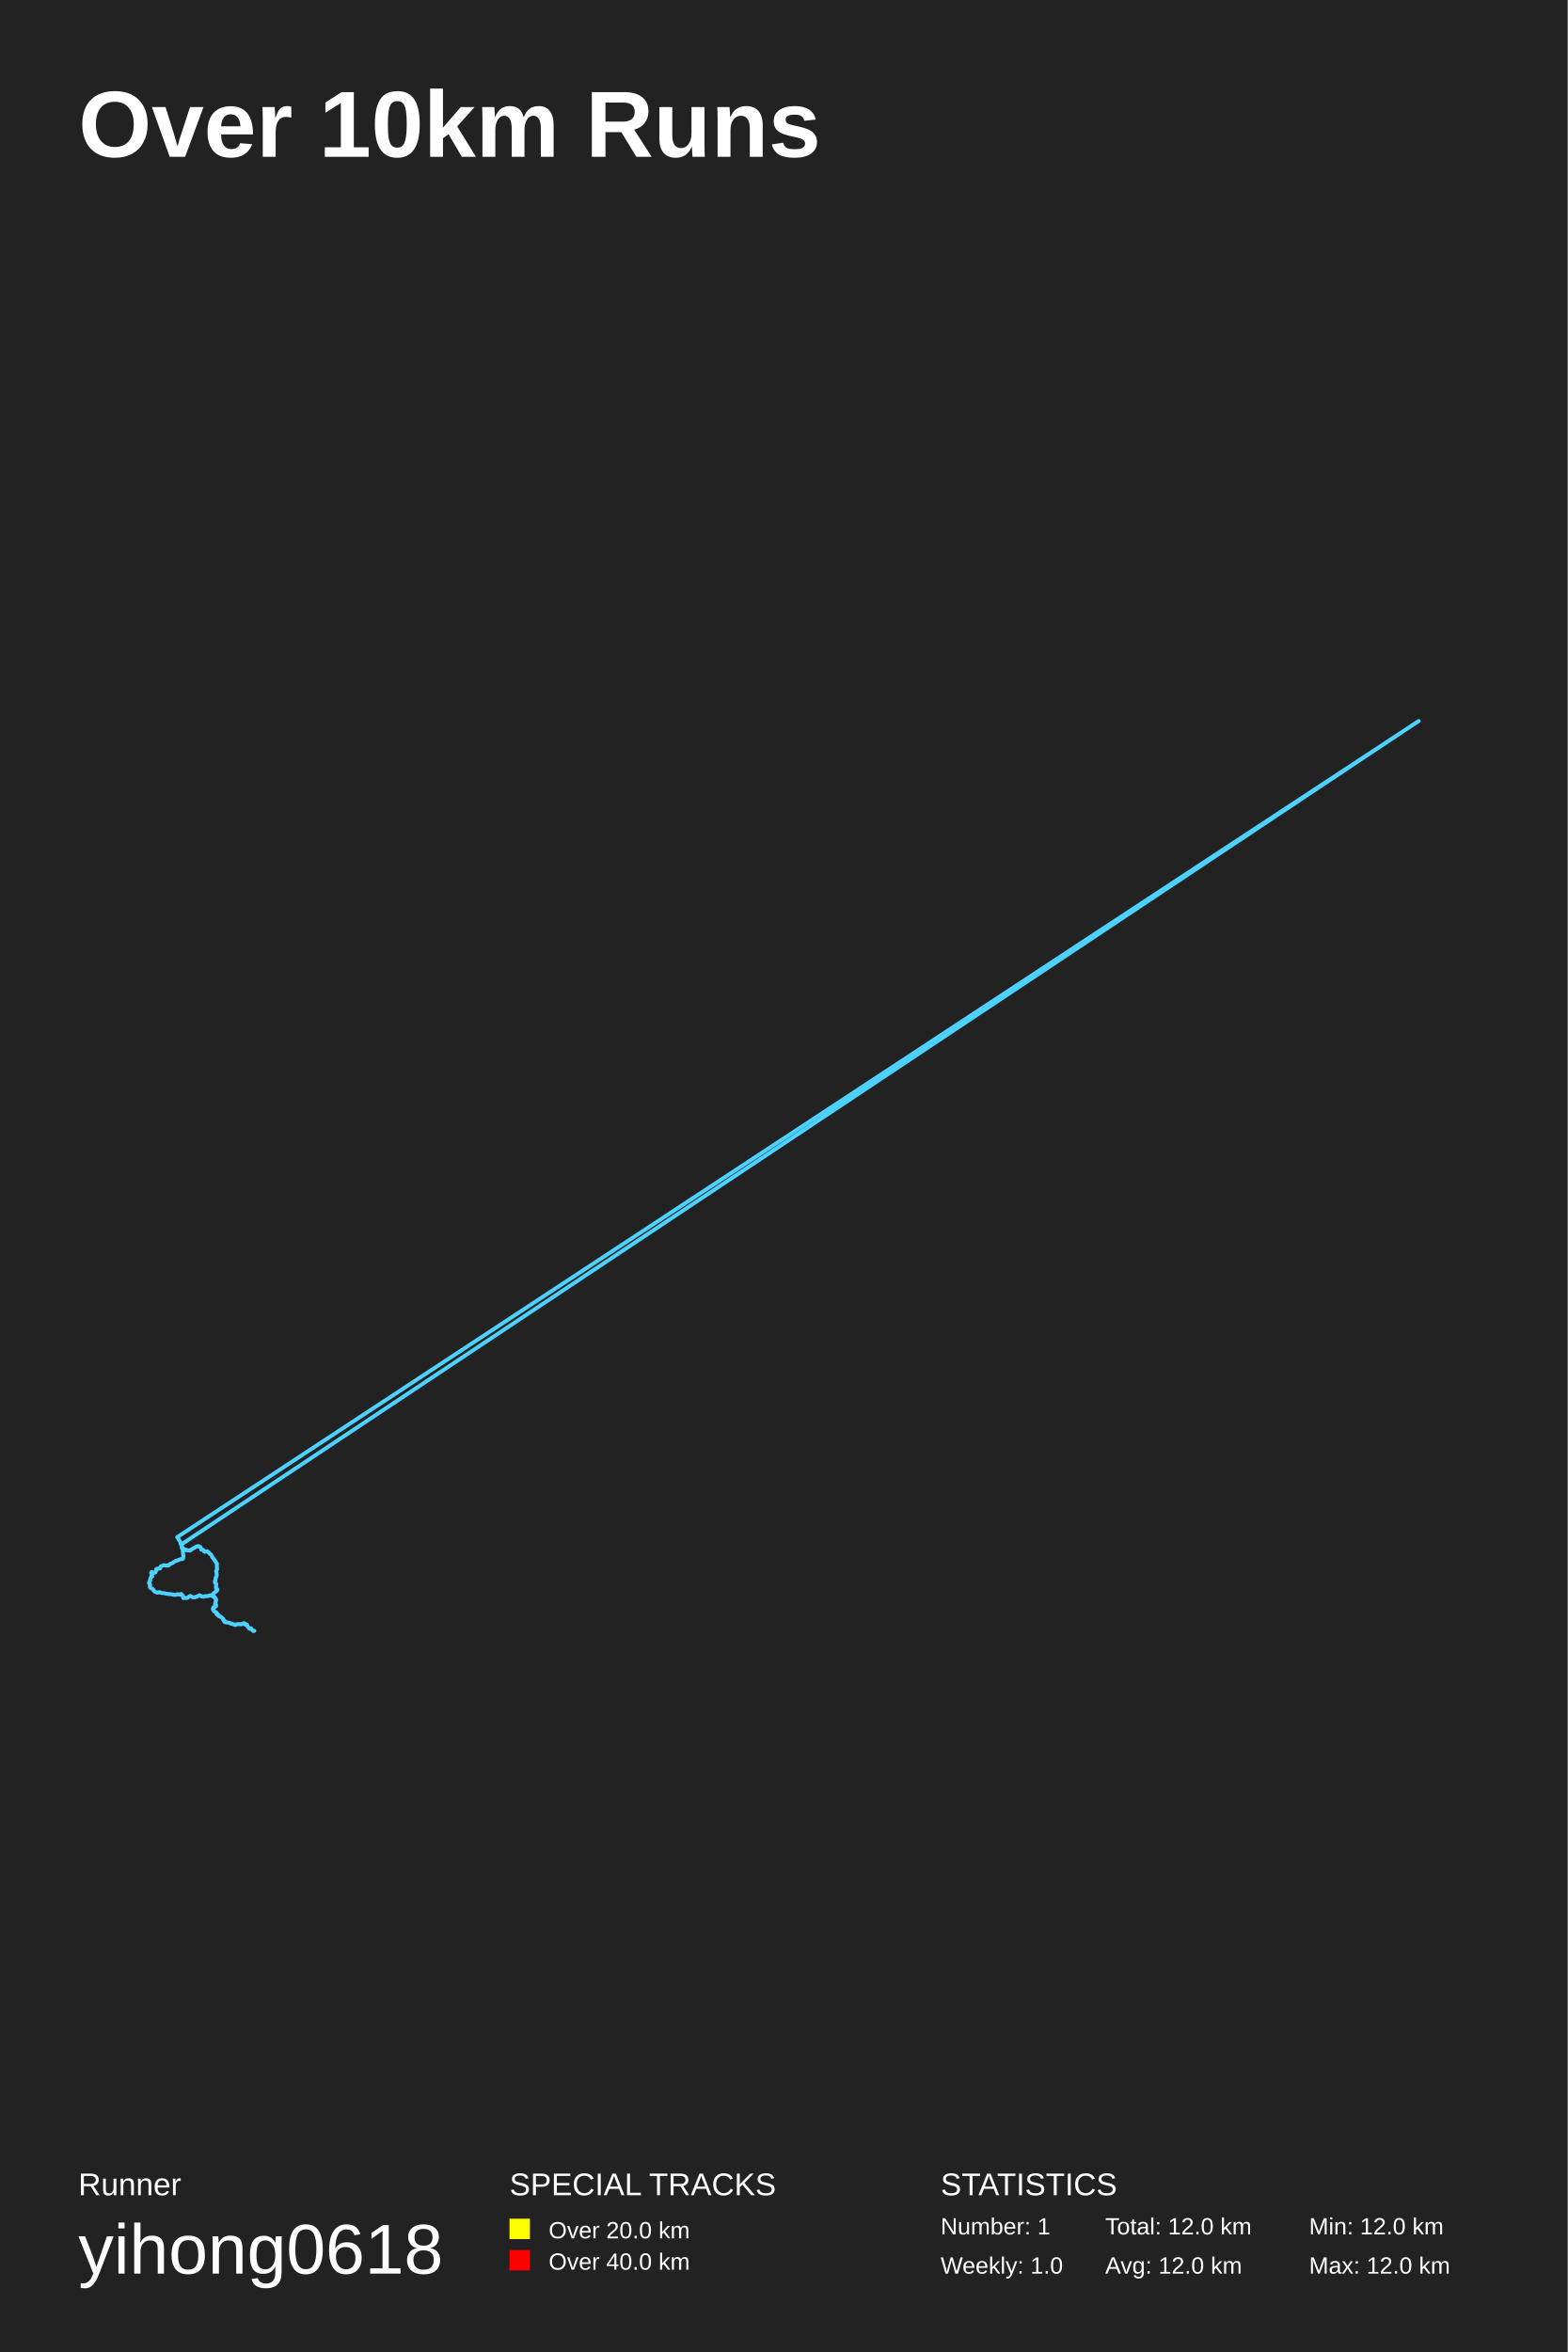
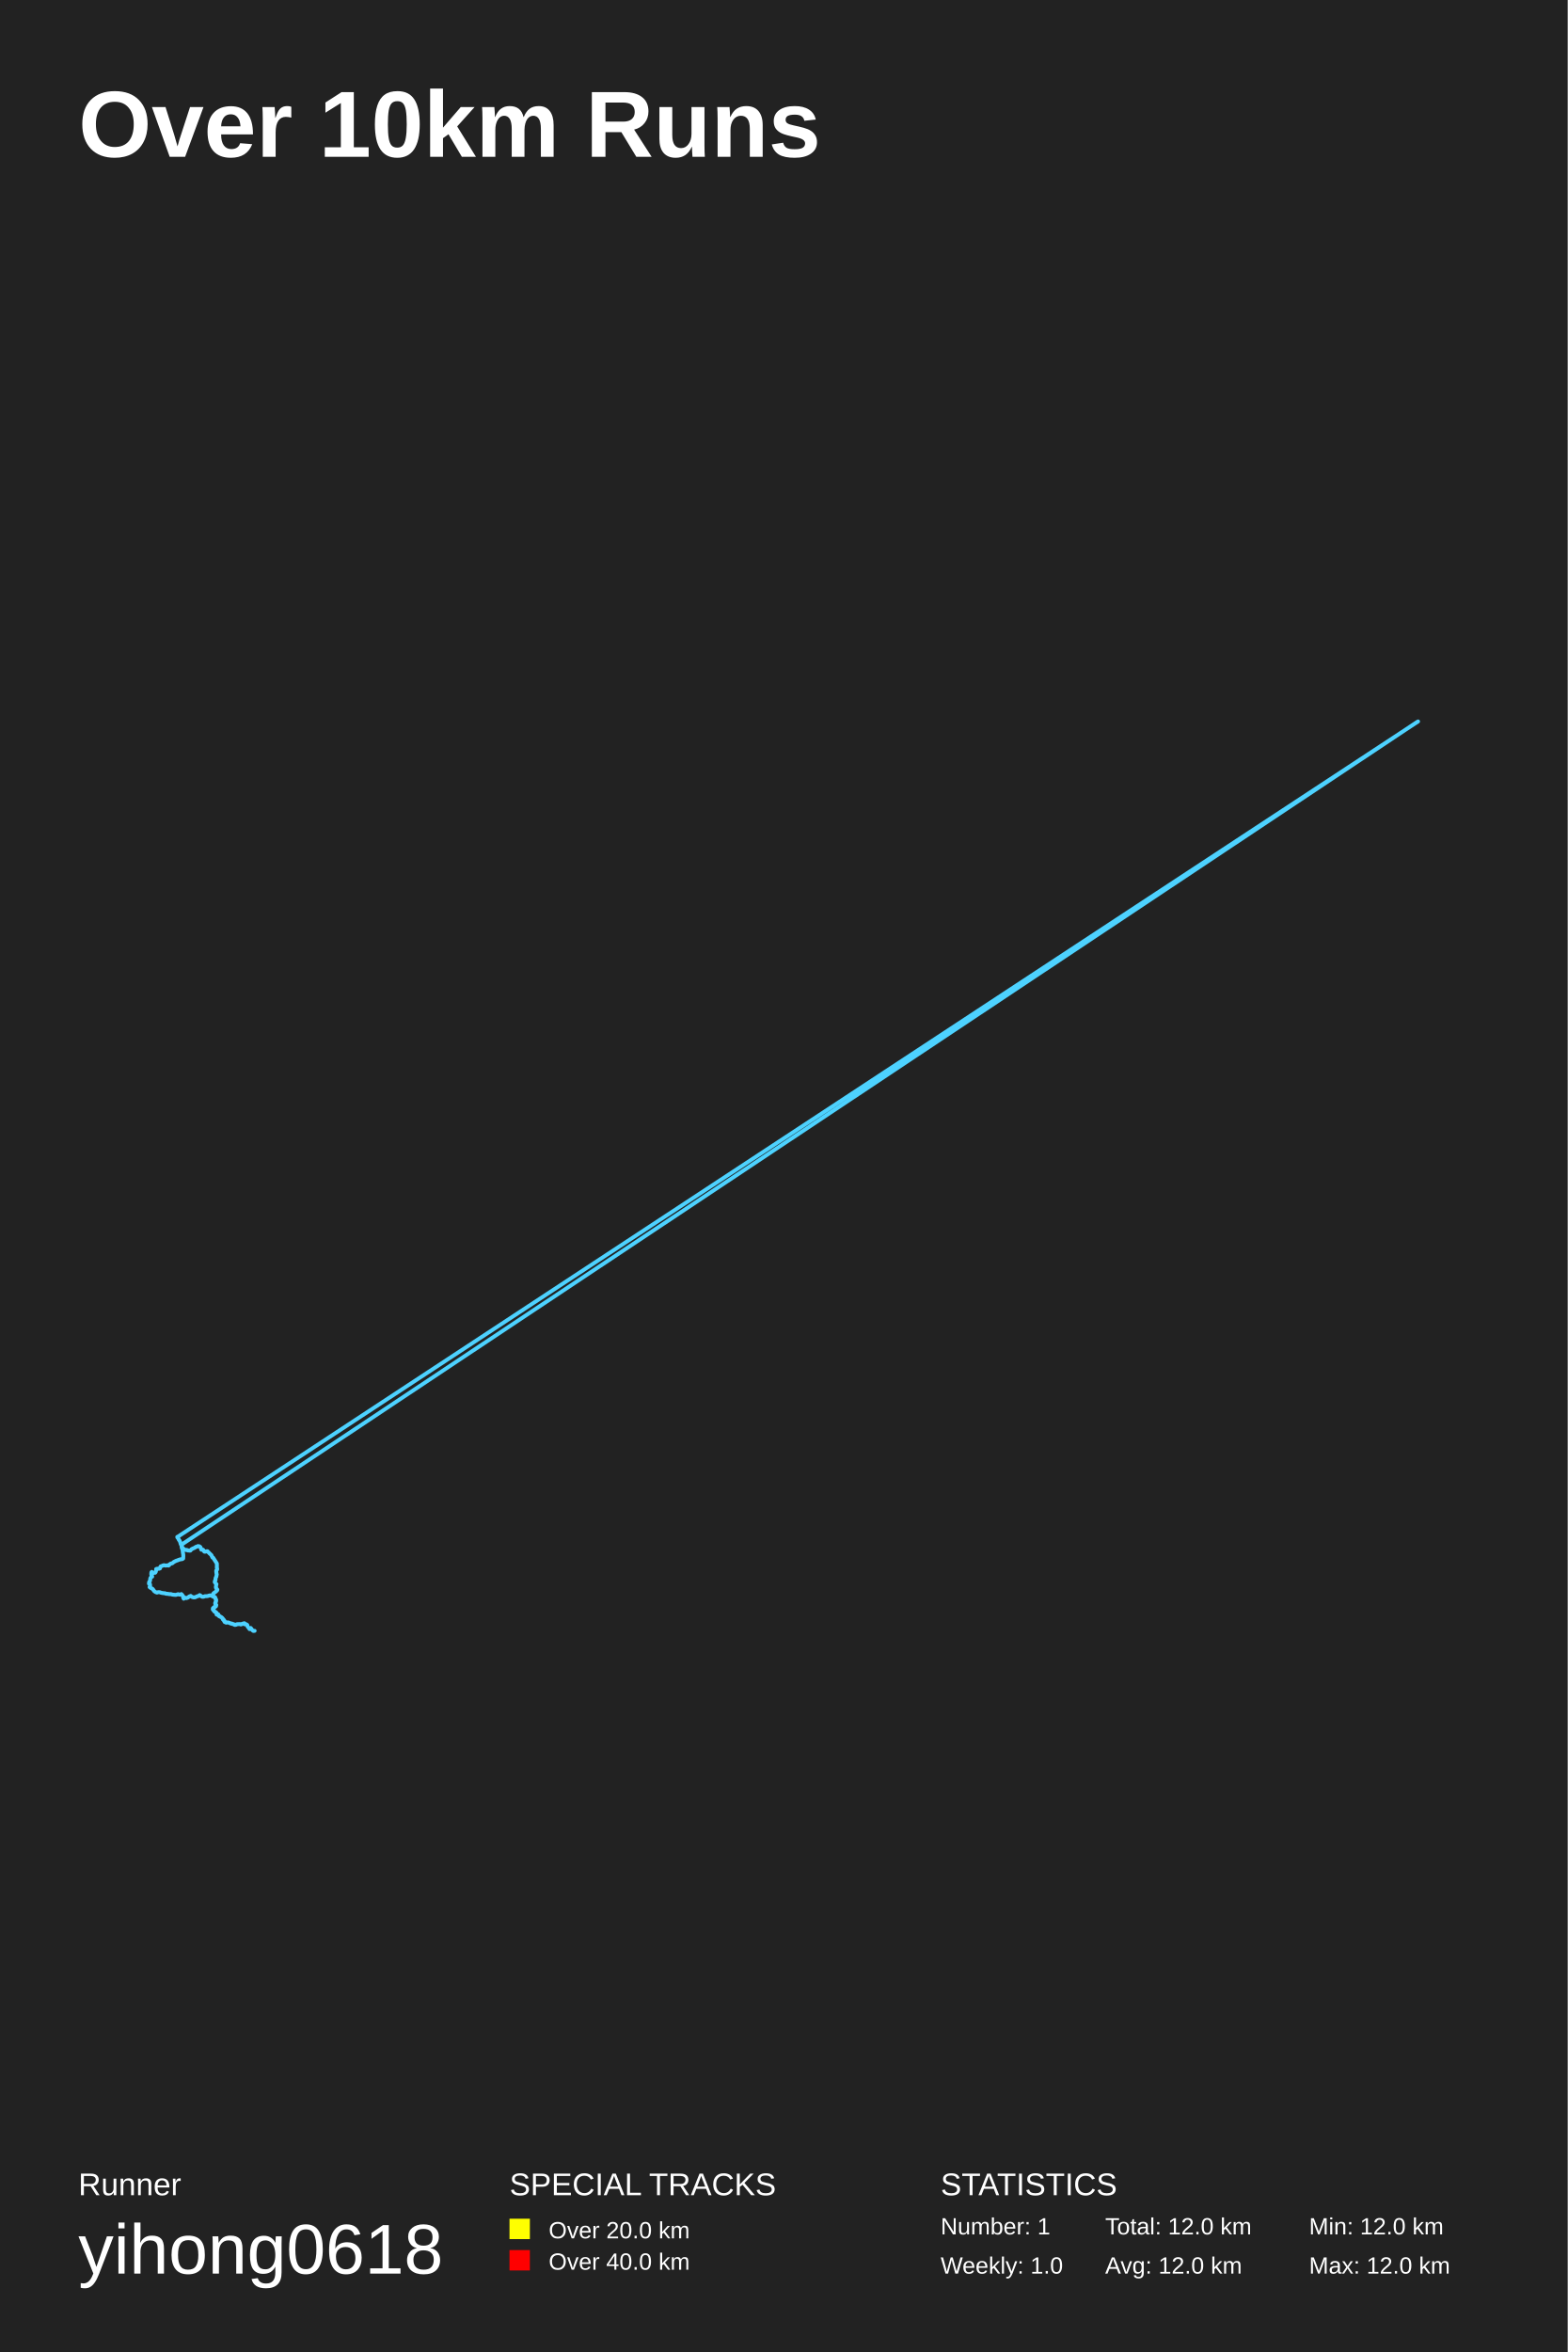
<svg xmlns="http://www.w3.org/2000/svg" baseProfile="full" height="300mm" version="1.1" viewBox="0,0,200,300" width="200mm">
  <defs />
  <rect fill="#222222" height="300" width="200" x="0" y="0" />
  <text fill="#FFFFFF" style="font-size:12px; font-family:Arial; font-weight:bold;" x="10" y="20">Over 10km Runs</text>
  <text fill="#FFFFFF" style="font-size:4px; font-family:Arial" x="10" y="280">Runner</text>
  <text fill="#FFFFFF" style="font-size:9px; font-family:Arial" x="10" y="290">yihong0618</text>
  <text fill="#FFFFFF" style="font-size:4px; font-family:Arial" x="65" y="280">SPECIAL TRACKS</text>
  <rect fill="yellow" height="2.6" width="2.6" x="65" y="283" />
  <text fill="#FFFFFF" style="font-size:3px; font-family:Arial" x="70" y="285.5">Over 20.0 km</text>
  <rect fill="red" height="2.6" width="2.6" x="65" y="287" />
  <text fill="#FFFFFF" style="font-size:3px; font-family:Arial" x="70" y="289.5">Over 40.0 km</text>
  <text fill="#FFFFFF" style="font-size:4px; font-family:Arial" x="120" y="280">STATISTICS</text>
  <text fill="#FFFFFF" style="font-size:3px; font-family:Arial" x="120" y="285">Number: 1</text>
  <text fill="#FFFFFF" style="font-size:3px; font-family:Arial" x="120" y="290">Weekly: 1.0</text>
  <text fill="#FFFFFF" style="font-size:3px; font-family:Arial" x="141" y="285">Total: 12.0 km</text>
  <text fill="#FFFFFF" style="font-size:3px; font-family:Arial" x="141" y="290">Avg: 12.0 km</text>
  <text fill="#FFFFFF" style="font-size:3px; font-family:Arial" x="167" y="285">Min: 12.0 km</text>
  <text fill="#FFFFFF" style="font-size:3px; font-family:Arial" x="167" y="290">Max: 12.0 km</text>
-   <polyline fill="none" opacity="1" points="31.277,207.227 31.191,207.111 31.087,207.064 30.977,207.122 30.868,207.159 30.754,207.19 30.654,207.164 30.55,207.154 30.421,207.154 30.274,207.18 30.127,207.19 29.994,207.259 29.87,207.222 29.699,207.154 29.595,207.106 29.433,207.096 29.319,207.017 29.177,206.974 29.025,206.938 28.906,206.964 28.649,206.89 28.635,206.816 28.559,206.68 28.469,206.622 28.417,206.437 28.288,206.337 28.236,206.284 28.131,206.232 28.036,206.169 27.899,206.132 27.856,206.016 27.813,205.921 27.68,205.953 27.609,205.816 27.599,205.658 27.481,205.631 27.357,205.563 27.291,205.447 27.181,205.347 27.153,205.189 27.229,204.999 27.395,204.978 27.547,204.862 27.547,204.72 27.433,204.62 27.466,204.478 27.5,204.325 27.538,204.183 27.576,204.041 27.471,203.914 27.438,203.761 27.338,203.656 27.229,203.656 27.238,203.656 27.238,203.661 27.219,203.661 27.229,203.651 27.214,203.672 27.214,203.672 27.214,203.667 27.129,203.545 27.138,203.419 27.176,203.308 27.257,203.224 27.338,203.161 27.428,203.082 27.552,202.992 27.671,202.882 27.728,202.792 27.699,202.692 27.585,202.618 27.542,202.46 27.566,202.35 27.576,202.244 27.595,202.097 27.566,201.981 27.476,201.928 27.424,201.86 27.409,201.676 27.471,201.56 27.5,201.428 27.509,201.265 27.604,201.128 27.628,200.991 27.656,200.87 27.628,200.748 27.633,200.627 27.595,200.532 27.58,200.374 27.671,200.232 27.699,200.1 27.671,199.969 27.675,199.816 27.656,199.658 27.675,199.453 27.656,199.421 27.148,198.668 27.062,198.615 27.039,198.52 27.015,198.446 26.991,198.404 26.944,198.325 26.877,198.251 26.806,198.225 26.754,198.178 26.687,198.083 26.587,197.993 26.507,197.899 26.431,197.856 26.331,197.888 26.222,197.904 26.112,197.925 26.017,197.862 25.974,197.756 25.922,197.683 25.808,197.661 25.704,197.672 25.699,197.635 25.732,197.625 25.732,197.614 25.699,197.635 25.666,197.64 25.699,197.64 25.694,197.646 25.694,197.635 25.699,197.63 25.642,197.535 25.618,197.456 25.585,197.356 25.542,197.319 25.509,197.287 25.438,197.24 25.347,197.245 25.295,197.198 25.257,197.208 25.21,197.219 25.129,197.261 25.067,197.303 24.986,197.303 24.944,197.34 24.844,197.377 24.801,197.445 24.744,197.451 24.668,197.498 24.601,197.535 24.502,197.582 24.402,197.646 24.316,197.741 24.212,197.783 24.131,197.767 24.022,197.767 23.946,197.767 23.965,197.741 23.965,197.756 23.97,197.756 23.913,197.751 23.851,197.693 23.794,197.688 23.699,197.719 23.646,197.651 23.547,197.693 23.471,197.593 23.409,197.53 23.357,197.498 23.342,197.493 23.285,197.414 23.209,197.377 23.195,197.388 23.19,197.372 23.171,197.319 23.2,197.224 23.195,197.15 23.119,197.082 23.1,197.029 23.053,196.961 23.038,196.871 23.005,196.745 22.967,196.587 22.891,196.508 22.839,196.45 22.806,196.387 22.768,196.271 22.687,196.181 22.673,196.107 22.635,196.097 22.62,196.113 22.644,196.118 22.635,196.107 22.644,196.107 22.649,196.102 22.687,196.044 22.692,196.028 22.635,196.034 22.63,196.049 22.62,196.049 22.639,196.055 22.63,196.055 22.63,196.049 22.635,196.034 22.639,196.044 181.0,91.967 180.815,92.083 180.815,92.083 180.815,92.083 180.724,92.141 180.629,92.199 23.105,197.014 23.162,197.135 23.186,197.24 23.19,197.351 23.2,197.477 23.271,197.582 23.309,197.714 23.314,197.856 23.333,198.036 23.352,198.204 23.38,198.331 23.395,198.499 23.366,198.657 23.38,198.752 23.285,198.857 23.091,198.863 22.958,198.91 22.815,198.952 22.658,199.026 22.53,199.073 22.392,199.105 22.307,199.184 22.178,199.231 22.093,199.284 22.05,199.347 22.055,199.337 22.017,199.363 21.931,199.416 21.836,199.431 21.737,199.468 21.637,199.526 21.599,199.59 21.532,199.679 21.423,199.669 21.314,199.658 21.204,199.69 21.086,199.69 20.986,199.637 20.877,199.647 20.805,199.679 20.734,199.705 20.625,199.753 20.53,199.779 20.463,199.853 20.425,199.958 20.44,200.037 20.368,200.058 20.33,200.085 20.269,200.095 20.159,200.1 20.059,200.079 19.941,200.127 19.922,200.158 19.936,200.237 19.922,200.311 19.893,200.359 19.888,200.411 19.865,200.469 19.817,200.575 19.698,200.58 19.603,200.627 19.532,200.654 19.442,200.669 19.418,200.638 19.366,200.627 19.337,200.59 19.318,200.569 19.356,200.501 19.38,200.506 19.333,200.559 19.28,200.617 19.323,200.775 19.333,200.943 19.428,201.07 19.318,201.143 19.209,201.259 19.152,201.438 19.171,201.591 19.048,201.749 19.01,201.934 19.1,202.023 19.166,202.129 19.147,202.229 19.105,202.392 19.157,202.503 19.266,202.576 19.418,202.629 19.556,202.755 19.618,202.903 19.793,203.04 19.988,203.119 20.14,203.14 20.34,203.071 20.511,203.156 20.701,203.187 20.905,203.208 21.01,203.219 21.157,203.272 21.295,203.282 21.442,203.293 21.594,203.34 21.746,203.324 21.912,203.361 22.031,203.377 22.202,203.419 22.383,203.435 22.568,203.387 22.696,203.329 22.834,203.387 23.01,203.403 23.11,203.303 23.19,203.424 23.338,203.54 23.333,203.719 23.418,203.851 23.504,203.804 23.727,203.835 23.927,203.804 24.093,203.661 24.259,203.556 24.435,203.646 24.582,203.74 24.839,203.74 24.963,203.688 25.105,203.646 25.29,203.577 25.442,203.472 25.561,203.519 25.713,203.614 25.851,203.651 25.993,203.667 26.098,203.609 26.279,203.582 26.45,203.598 26.602,203.545 26.72,203.509 26.853,203.488 27.015,203.556 27.176,203.593 27.286,203.63 27.414,203.714 27.481,203.877 27.58,204.02 27.566,204.193 27.509,204.346 27.49,204.536 27.547,204.683 27.59,204.836 27.466,204.952 27.314,204.999 27.229,205.157 27.234,205.326 27.338,205.494 27.5,205.61 27.647,205.705 27.623,205.868 27.794,205.916 27.899,206.016 28.022,206.142 28.203,206.242 28.326,206.369 28.469,206.485 28.559,206.637 28.664,206.764 28.797,206.917 28.996,206.943 29.186,206.969 29.352,207.043 29.538,207.085 29.69,207.143 29.861,207.211 30.018,207.269 30.193,207.19 30.35,207.164 30.526,207.164 30.711,207.169 30.849,207.143 31.006,207.096 31.134,207.032 31.272,207.111 31.381,207.185 31.524,207.238 31.552,207.375 31.614,207.506 31.733,207.628 31.813,207.733 31.904,207.77 31.956,207.759 31.966,207.675 32.027,207.701 32.099,207.801 32.194,207.923 32.298,208.033 32.445,208.017" stroke="#4DD2FF" stroke-dasharray="none" stroke-linecap="round" stroke-linejoin="round" stroke-width="0.5" />
+   <polyline fill="none" opacity="1" points="31.248,207.196 31.167,207.085 31.053,207.085 30.944,207.127 30.844,207.169 30.711,207.206 30.63,207.154 30.512,207.159 30.383,207.159 30.227,207.175 30.094,207.227 29.961,207.259 29.842,207.18 29.676,207.143 29.571,207.085 29.414,207.075 29.276,207.006 29.139,206.948 28.991,206.938 28.863,206.974 28.654,206.88 28.588,206.743 28.54,206.669 28.426,206.548 28.383,206.427 28.269,206.295 28.222,206.269 28.098,206.221 27.994,206.169 27.875,206.09 27.875,205.984 27.78,205.937 27.633,205.937 27.623,205.758 27.566,205.647 27.443,205.626 27.333,205.526 27.257,205.415 27.153,205.299 27.157,205.147 27.3,204.999 27.443,204.973 27.566,204.81 27.523,204.704 27.457,204.583 27.457,204.441 27.533,204.293 27.547,204.141 27.552,203.998 27.485,203.872 27.409,203.735 27.281,203.651 27.229,203.656 27.257,203.651 27.224,203.661 27.224,203.661 27.219,203.661 27.21,203.667 27.214,203.672 27.214,203.667 27.134,203.498 27.157,203.393 27.195,203.287 27.272,203.203 27.343,203.145 27.471,203.066 27.58,202.966 27.69,202.866 27.728,202.766 27.661,202.671 27.576,202.576 27.533,202.418 27.566,202.318 27.571,202.218 27.614,202.06 27.514,201.965 27.481,201.907 27.395,201.807 27.424,201.623 27.5,201.533 27.49,201.386 27.528,201.222 27.604,201.101 27.618,200.949 27.656,200.817 27.618,200.712 27.609,200.59 27.59,200.496 27.59,200.327 27.694,200.201 27.699,200.064 27.656,199.927 27.675,199.779 27.666,199.611 27.671,199.431 27.181,198.673 27.105,198.662 27.072,198.589 27.02,198.494 27.005,198.452 26.982,198.367 26.925,198.32 26.858,198.251 26.787,198.188 26.73,198.146 26.678,198.067 26.545,197.967 26.478,197.867 26.407,197.856 26.293,197.888 26.193,197.92 26.079,197.92 26.003,197.835 25.96,197.741 25.898,197.667 25.775,197.677 25.699,197.646 25.708,197.619 25.732,197.625 25.699,197.63 25.689,197.646 25.67,197.64 25.689,197.667 25.68,197.64 25.699,197.619 25.694,197.619 25.623,197.509 25.609,197.44 25.566,197.34 25.547,197.314 25.476,197.272 25.409,197.224 25.333,197.235 25.286,197.203 25.257,197.203 25.181,197.245 25.105,197.272 25.058,197.309 24.982,197.309 24.915,197.361 24.834,197.414 24.782,197.451 24.725,197.467 24.654,197.488 24.578,197.54 24.464,197.577 24.373,197.672 24.288,197.777 24.183,197.783 24.112,197.772 24.003,197.767 23.941,197.762 23.965,197.741 23.965,197.762 23.955,197.756 23.903,197.741 23.827,197.688 23.775,197.714 23.689,197.688 23.608,197.672 23.523,197.661 23.442,197.561 23.376,197.519 23.357,197.498 23.333,197.472 23.266,197.393 23.195,197.382 23.195,197.393 23.186,197.366 23.176,197.293 23.205,197.203 23.167,197.145 23.114,197.066 23.091,197.008 23.053,196.94 23.024,196.829 23.005,196.745 22.939,196.571 22.886,196.481 22.82,196.424 22.806,196.344 22.744,196.25 22.677,196.16 22.658,196.097 22.63,196.102 22.639,196.113 22.644,196.113 22.63,196.102 22.639,196.107 22.658,196.107 22.706,196.018 22.692,196.034 22.616,196.034 22.63,196.049 22.62,196.065 22.625,196.055 22.625,196.049 22.63,196.044 22.635,196.039 22.639,196.039 180.91,92.025 180.815,92.083 180.815,92.083 180.815,92.083 180.819,92.078 180.629,92.199 23.119,197.05 23.195,197.15 23.167,197.282 23.19,197.393 23.214,197.514 23.281,197.614 23.3,197.762 23.314,197.877 23.338,198.083 23.371,198.251 23.38,198.367 23.38,198.546 23.371,198.694 23.371,198.784 23.243,198.868 23.048,198.889 22.92,198.921 22.782,198.968 22.62,199.036 22.482,199.079 22.383,199.126 22.269,199.184 22.15,199.247 22.093,199.3 22.05,199.342 22.05,199.342 21.998,199.384 21.917,199.416 21.803,199.426 21.713,199.489 21.627,199.537 21.589,199.621 21.499,199.69 21.404,199.658 21.271,199.669 21.171,199.69 21.057,199.679 20.962,199.642 20.843,199.663 20.772,199.684 20.691,199.732 20.596,199.758 20.501,199.79 20.444,199.879 20.43,199.979 20.411,200.053 20.359,200.064 20.321,200.095 20.245,200.106 20.131,200.09 20.031,200.095 19.917,200.132 19.926,200.174 19.926,200.253 19.917,200.316 19.893,200.364 19.888,200.422 19.869,200.501 19.793,200.606 19.679,200.596 19.594,200.617 19.508,200.68 19.432,200.669 19.394,200.611 19.371,200.622 19.337,200.575 19.333,200.548 19.361,200.496 19.375,200.527 19.318,200.553 19.304,200.659 19.299,200.822 19.361,200.975 19.418,201.101 19.28,201.154 19.176,201.312 19.157,201.496 19.138,201.633 19.024,201.797 19.005,202.002 19.124,202.044 19.143,202.15 19.152,202.265 19.086,202.434 19.19,202.518 19.314,202.587 19.451,202.65 19.57,202.797 19.67,202.945 19.85,203.071 20.026,203.135 20.173,203.082 20.373,203.087 20.554,203.156 20.748,203.193 20.962,203.219 21.052,203.219 21.185,203.287 21.333,203.287 21.466,203.308 21.632,203.335 21.803,203.329 21.95,203.382 22.088,203.403 22.264,203.419 22.444,203.43 22.601,203.377 22.73,203.34 22.886,203.398 23.029,203.382 23.129,203.324 23.233,203.43 23.357,203.593 23.361,203.761 23.437,203.914 23.561,203.772 23.77,203.84 23.974,203.772 24.141,203.635 24.331,203.561 24.464,203.677 24.654,203.74 24.872,203.74 24.996,203.688 25.157,203.609 25.333,203.567 25.476,203.456 25.609,203.54 25.746,203.656 25.894,203.672 26.017,203.651 26.155,203.593 26.34,203.593 26.497,203.577 26.644,203.53 26.749,203.498 26.906,203.503 27.058,203.577 27.186,203.614 27.319,203.64 27.452,203.751 27.485,203.925 27.58,204.062 27.566,204.246 27.509,204.415 27.471,204.583 27.59,204.72 27.557,204.873 27.414,204.983 27.267,205.052 27.21,205.215 27.276,205.384 27.376,205.542 27.538,205.631 27.656,205.752 27.661,205.9 27.851,205.91 27.913,206.063 28.055,206.163 28.245,206.274 28.378,206.395 28.483,206.532 28.597,206.664 28.692,206.838 28.863,206.938 29.048,206.943 29.229,206.985 29.405,207.059 29.576,207.117 29.766,207.154 29.904,207.243 30.07,207.254 30.227,207.185 30.402,207.159 30.597,207.159 30.749,207.169 30.892,207.127 31.034,207.08 31.172,207.043 31.296,207.143 31.429,207.19 31.547,207.269 31.566,207.406 31.642,207.538 31.756,207.654 31.837,207.796 31.908,207.786 31.98,207.728 31.98,207.649 32.051,207.733 32.127,207.844 32.222,207.954 32.331,208.028 32.483,208.012" stroke="#4DD2FF" stroke-dasharray="none" stroke-linecap="round" stroke-linejoin="round" stroke-width="0.5" />
</svg>
